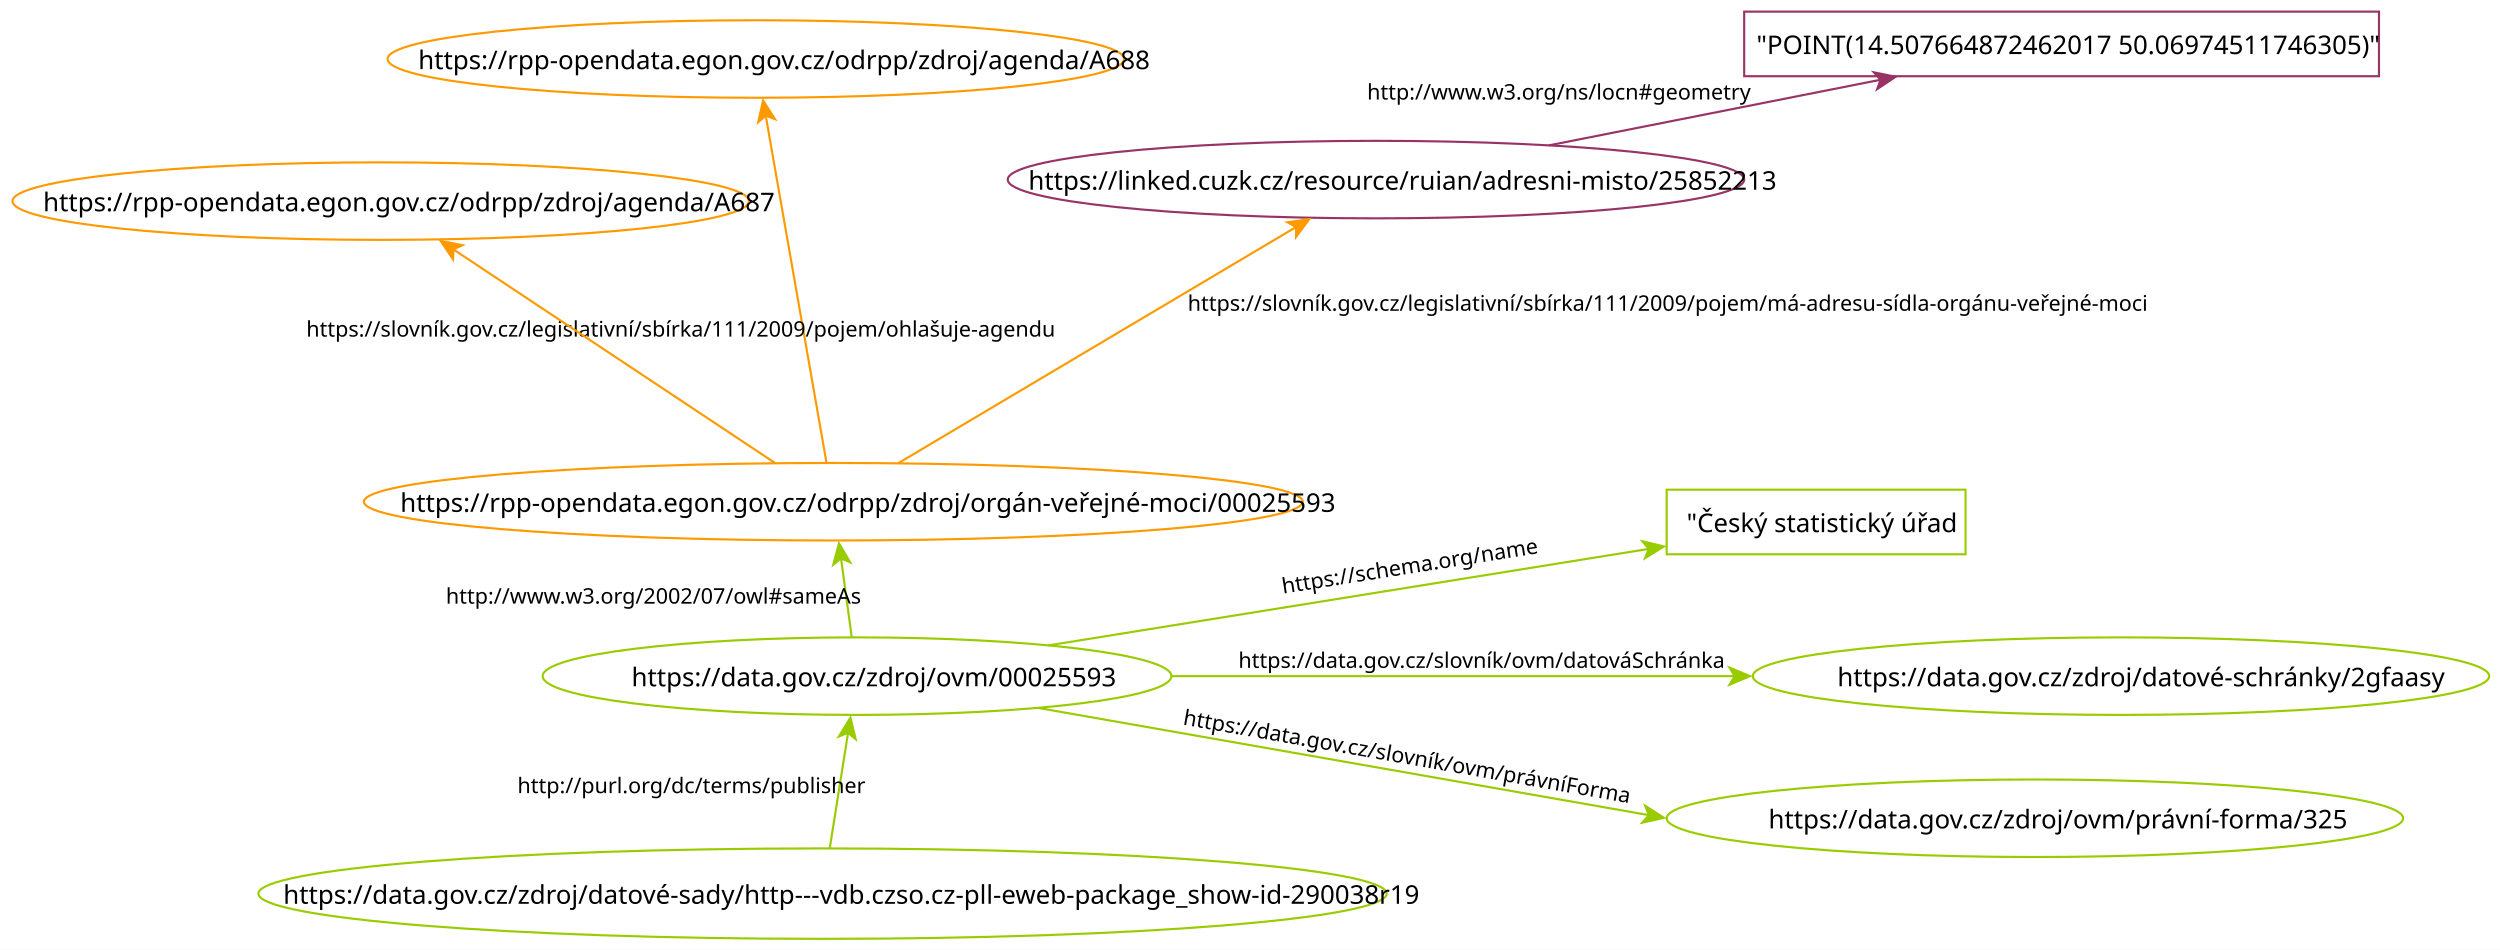
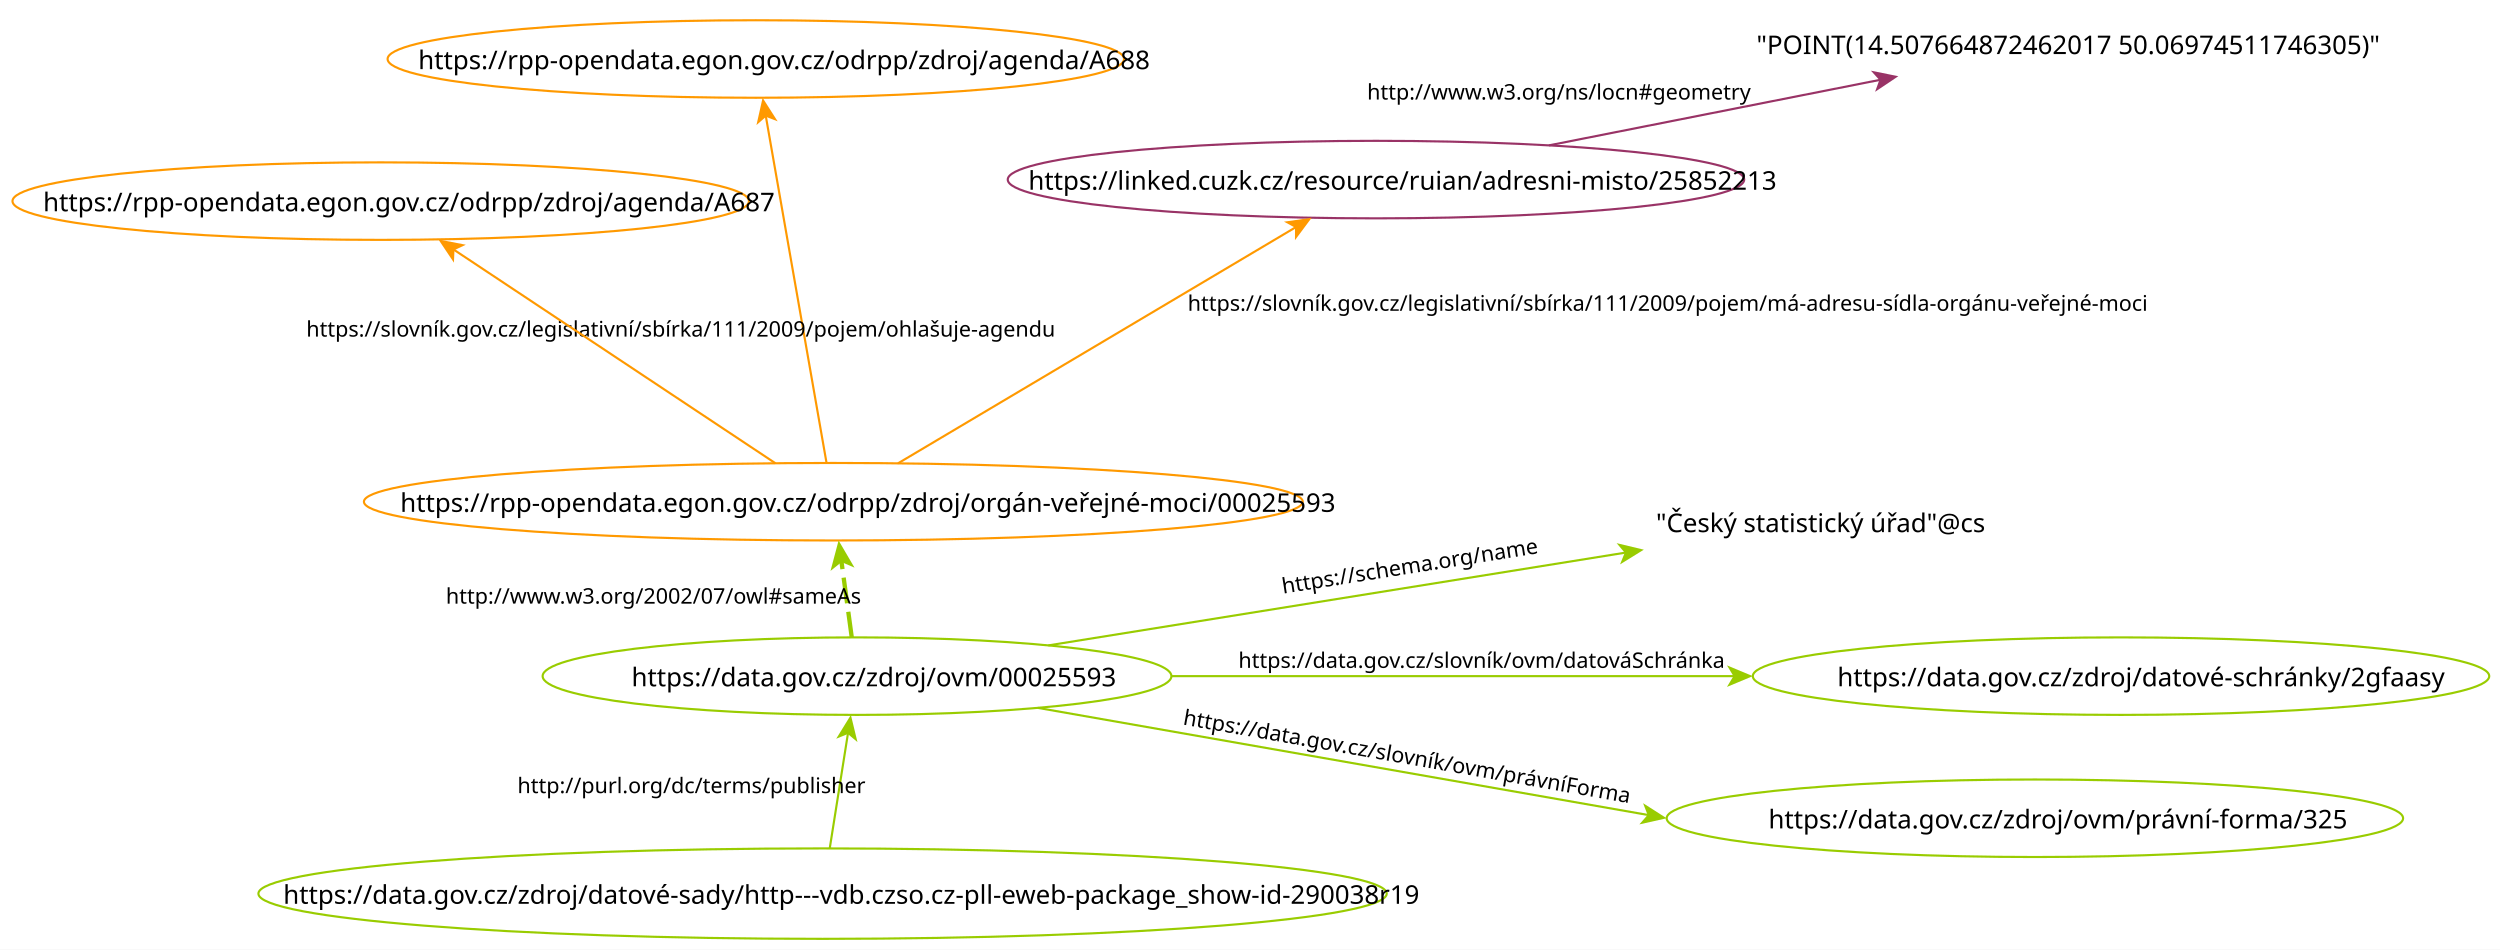
<svg xmlns="http://www.w3.org/2000/svg" fill-opacity="1" color-rendering="auto" color-interpolation="auto" text-rendering="auto" stroke="black" stroke-linecap="square" width="1161" stroke-miterlimit="10" shape-rendering="auto" stroke-opacity="1" fill="black" stroke-dasharray="none" font-weight="normal" stroke-width="1" height="441" font-family="'Dialog'" font-style="normal" stroke-linejoin="miter" font-size="12px" stroke-dashoffset="0" image-rendering="auto">
  <defs id="genericDefs" />
  <g>
    <defs id="defs1">
      <clipPath clipPathUnits="userSpaceOnUse" id="clipPath1">
        <path d="M0 0 L1161 0 L1161 441 L0 441 L0 0 Z" />
      </clipPath>
      <clipPath clipPathUnits="userSpaceOnUse" id="clipPath2">
        <path d="M60 1 L1221 1 L1221 442 L60 442 L60 1 Z" />
      </clipPath>
      <clipPath clipPathUnits="userSpaceOnUse" id="clipPath3">
        <path d="M-597.193 -223.926 L546.169 -425.532 L622.748 8.768 L-520.614 210.374 L-597.193 -223.926 Z" />
      </clipPath>
      <clipPath clipPathUnits="userSpaceOnUse" id="clipPath4">
        <path d="M-543.4 -353.463 L603.306 -171.843 L534.318 263.728 L-612.388 82.108 L-543.4 -353.463 Z" />
      </clipPath>
    </defs>
    <g fill="white" text-rendering="geometricPrecision" shape-rendering="geometricPrecision" transform="translate(-60,-1)" stroke="white">
      <rect x="60" width="1161" height="441" y="1" clip-path="url(#clipPath2)" stroke="none" />
    </g>
    <g stroke-linecap="butt" transform="matrix(1,0,0,1,-60,-1)" fill="rgb(153,204,0)" text-rendering="geometricPrecision" shape-rendering="geometricPrecision" stroke="rgb(153,204,0)" stroke-miterlimit="1.45">
      <ellipse rx="262" fill="none" ry="21" clip-path="url(#clipPath2)" cx="442" cy="416" />
      <text x="191.538" y="420.714" clip-path="url(#clipPath2)" fill="black" font-family="sans-serif" stroke="none" xml:space="preserve">https://data.gov.cz/zdroj/datové-sady/http---vdb.czso.cz-pll-eweb-package_show-id-290038r19</text>
      <ellipse rx="146" fill="none" ry="18" clip-path="url(#clipPath2)" cx="458" cy="315" />
      <text x="353.269" y="319.714" clip-path="url(#clipPath2)" fill="black" font-family="sans-serif" stroke="none" xml:space="preserve">https://data.gov.cz/zdroj/ovm/00025593</text>
      <ellipse rx="171" fill="none" ry="18" clip-path="url(#clipPath2)" cx="1045" cy="315" />
      <text x="913.264" y="319.714" clip-path="url(#clipPath2)" fill="black" font-family="sans-serif" stroke="none" xml:space="preserve">https://data.gov.cz/zdroj/datové-schránky/2gfaasy</text>
      <ellipse rx="171" fill="none" ry="18" clip-path="url(#clipPath2)" cx="1005" cy="381" />
      <text x="881.276" y="385.714" clip-path="url(#clipPath2)" fill="black" font-family="sans-serif" stroke="none" xml:space="preserve">https://data.gov.cz/zdroj/ovm/právní-forma/325</text>
-       <rect fill="none" x="834" width="138.8" height="30" y="228.409" clip-path="url(#clipPath2)" />
-       <text x="843.254" y="248.123" clip-path="url(#clipPath2)" fill="black" font-family="sans-serif" stroke="none" xml:space="preserve">"Český statistický úřad</text>
+       <text x="829.033" y="248.123" clip-path="url(#clipPath2)" fill="black" font-family="sans-serif" stroke="none" xml:space="preserve">"Český statistický úřad"@cs</text>
      <ellipse clip-path="url(#clipPath2)" fill="none" rx="171" cx="236.8" ry="18" cy="94.4" stroke="rgb(255,153,0)" />
      <text x="80.021" y="99.114" clip-path="url(#clipPath2)" fill="black" font-family="sans-serif" stroke="none" xml:space="preserve">https://rpp-opendata.egon.gov.cz/odrpp/zdroj/agenda/A687</text>
      <ellipse clip-path="url(#clipPath2)" fill="none" rx="171" cx="411" ry="18" cy="28.4" stroke="rgb(255,153,0)" />
      <text x="254.221" y="33.114" clip-path="url(#clipPath2)" fill="black" font-family="sans-serif" stroke="none" xml:space="preserve">https://rpp-opendata.egon.gov.cz/odrpp/zdroj/agenda/A688</text>
      <ellipse clip-path="url(#clipPath2)" fill="none" rx="171" cx="699" ry="18" cy="84.4" stroke="rgb(153,51,102)" />
      <text x="537.583" y="89.114" clip-path="url(#clipPath2)" fill="black" font-family="sans-serif" stroke="none" xml:space="preserve">https://linked.cuzk.cz/resource/ruian/adresni-misto/25852213</text>
-       <rect x="870" y="6.4" clip-path="url(#clipPath2)" fill="none" width="294.8" height="30" stroke="rgb(153,51,102)" />
      <text x="875.691" y="26.114" clip-path="url(#clipPath2)" fill="black" font-family="sans-serif" stroke="none" xml:space="preserve">"POINT(14.507664872462017 50.06974511746305)"</text>
      <ellipse clip-path="url(#clipPath2)" fill="none" rx="218" cx="447" ry="18" cy="234" stroke="rgb(255,153,0)" />
      <text x="245.871" y="238.714" clip-path="url(#clipPath2)" fill="black" font-family="sans-serif" stroke="none" xml:space="preserve">https://rpp-opendata.egon.gov.cz/odrpp/zdroj/orgán-veřejné-moci/00025593</text>
      <path fill="none" d="M445.327 395.002 L453.897 340.898" clip-path="url(#clipPath2)" />
      <path d="M455.149 332.997 L448.333 344.067 L453.741 341.886 L458.21 345.631 Z" clip-path="url(#clipPath2)" stroke="none" />
    </g>
    <g font-size="10px" stroke-linecap="butt" transform="matrix(1,0,0,1,-60,-1)" text-rendering="geometricPrecision" font-family="sans-serif" shape-rendering="geometricPrecision" stroke-miterlimit="1.45">
      <text x="300.301" xml:space="preserve" y="369.328" clip-path="url(#clipPath2)" stroke="none">http://purl.org/dc/terms/publisher</text>
    </g>
    <g stroke-linecap="butt" transform="matrix(1,0,0,1,-60,-1)" fill="rgb(153,204,0)" text-rendering="geometricPrecision" shape-rendering="geometricPrecision" stroke="rgb(153,204,0)" stroke-miterlimit="1.45">
      <path fill="none" d="M604 315 L866 315" clip-path="url(#clipPath2)" />
      <path d="M874 315 L862 310 L865 315 L862 320 Z" clip-path="url(#clipPath2)" stroke="none" />
    </g>
    <g font-size="10px" stroke-linecap="butt" transform="matrix(1,0,0,1,-60,-1)" text-rendering="geometricPrecision" font-family="sans-serif" shape-rendering="geometricPrecision" stroke-miterlimit="1.45">
      <text x="635.111" xml:space="preserve" y="311.171" clip-path="url(#clipPath2)" stroke="none">https://data.gov.cz/slovník/ovm/datováSchránka</text>
    </g>
    <g stroke-linecap="butt" transform="matrix(1,0,0,1,-60,-1)" fill="rgb(153,204,0)" text-rendering="geometricPrecision" shape-rendering="geometricPrecision" stroke="rgb(153,204,0)" stroke-miterlimit="1.45">
      <path fill="none" d="M541.915 329.73 L826.12 379.617" clip-path="url(#clipPath2)" />
      <path d="M834 381 L823.045 374.001 L825.136 379.444 L821.316 383.85 Z" clip-path="url(#clipPath2)" stroke="none" />
    </g>
    <g font-size="10px" stroke-linecap="butt" transform="matrix(0.9848,0.1736,-0.1736,0.9848,549.236,324.2258)" text-rendering="geometricPrecision" font-family="sans-serif" shape-rendering="geometricPrecision" stroke-miterlimit="1.45">
      <text x="2" xml:space="preserve" y="12.054" clip-path="url(#clipPath3)" stroke="none">https://data.gov.cz/slovník/ovm/právníForma</text>
    </g>
    <g stroke-linecap="butt" transform="matrix(1,0,0,1,-60,-1)" fill="rgb(153,204,0)" text-rendering="geometricPrecision" shape-rendering="geometricPrecision" stroke="rgb(153,204,0)" stroke-miterlimit="1.45">
-       <path fill="none" d="M546.858 300.718 L826.101 255.834" clip-path="url(#clipPath2)" />
-       <path d="M834 254.564 L821.359 251.532 L825.114 255.992 L822.946 261.405 Z" clip-path="url(#clipPath2)" stroke="none" />
+       <path fill="none" d="M546.858 300.718 L815.501 257.538" clip-path="url(#clipPath2)" />
+       <path d="M823.4 256.268 L810.759 253.236 L814.514 257.696 L812.346 263.109 Z" clip-path="url(#clipPath2)" stroke="none" />
    </g>
    <g font-size="10px" stroke-linecap="butt" transform="matrix(0.9877,-0.1564,0.1564,0.9877,592.0041,264.1048)" text-rendering="geometricPrecision" font-family="sans-serif" shape-rendering="geometricPrecision" stroke-miterlimit="1.45">
      <text x="2" xml:space="preserve" y="12.054" clip-path="url(#clipPath4)" stroke="none">https://schema.org/name</text>
    </g>
    <g stroke-linecap="butt" transform="matrix(1,0,0,1,-60,-1)" fill="rgb(153,51,102)" text-rendering="geometricPrecision" shape-rendering="geometricPrecision" stroke="rgb(153,51,102)" stroke-miterlimit="1.45">
      <path fill="none" d="M779.313 68.509 L933.743 37.953" clip-path="url(#clipPath2)" />
      <path d="M941.591 36.4 L928.848 33.824 L932.762 38.147 L930.789 43.634 Z" clip-path="url(#clipPath2)" stroke="none" />
    </g>
    <g font-size="10px" stroke-linecap="butt" transform="matrix(1,0,0,1,-60,-1)" text-rendering="geometricPrecision" font-family="sans-serif" shape-rendering="geometricPrecision" stroke-miterlimit="1.45">
      <text x="694.893" xml:space="preserve" y="47.239" clip-path="url(#clipPath2)" stroke="none">http://www.w3.org/ns/locn#geometry</text>
    </g>
-     <g stroke-linecap="butt" transform="matrix(1,0,0,1,-60,-1)" fill="rgb(153,204,0)" text-rendering="geometricPrecision" shape-rendering="geometricPrecision" stroke="rgb(153,204,0)" stroke-miterlimit="1.45">
-       <path fill="none" d="M455.556 297.002 L450.521 259.926" clip-path="url(#clipPath2)" />
-       <path d="M449.444 251.999 L446.105 264.563 L450.655 260.917 L456.014 263.217 Z" clip-path="url(#clipPath2)" stroke="none" />
+     <g stroke-linecap="butt" transform="matrix(1,0,0,1,-60,-1)" fill="rgb(153,204,0)" text-rendering="geometricPrecision" shape-rendering="geometricPrecision" stroke-dasharray="12,4" stroke="rgb(153,204,0)" stroke-width="2" stroke-miterlimit="1.45">
+       <path fill="none" d="M455.556 297.002 L450.655 260.917" clip-path="url(#clipPath2)" />
+       <path d="M449.444 251.999 L445.687 266.133 L450.807 262.032 L456.835 264.619 Z" clip-path="url(#clipPath2)" stroke="none" />
    </g>
    <g font-size="10px" stroke-linecap="butt" transform="matrix(1,0,0,1,-60,-1)" text-rendering="geometricPrecision" font-family="sans-serif" shape-rendering="geometricPrecision" stroke-miterlimit="1.45">
      <text x="267.067" xml:space="preserve" y="281.328" clip-path="url(#clipPath2)" stroke="none">http://www.w3.org/2002/07/owl#sameAs</text>
    </g>
    <g stroke-linecap="butt" transform="matrix(1,0,0,1,-60,-1)" fill="rgb(255,153,0)" text-rendering="geometricPrecision" shape-rendering="geometricPrecision" stroke="rgb(255,153,0)" stroke-miterlimit="1.45">
      <path fill="none" d="M443.849 216.002 L415.531 54.277" clip-path="url(#clipPath2)" />
      <path d="M414.151 46.397 L411.296 59.08 L415.704 55.262 L421.146 57.355 Z" clip-path="url(#clipPath2)" stroke="none" />
    </g>
    <g font-size="10px" stroke-linecap="butt" transform="matrix(1,0,0,1,-60,-1)" text-rendering="geometricPrecision" font-family="sans-serif" shape-rendering="geometricPrecision" stroke-miterlimit="1.45">
      <text x="202.237" xml:space="preserve" y="157.328" clip-path="url(#clipPath2)" stroke="none">https://slovník.gov.cz/legislativní/sbírka/111/2009/pojem/ohlašuje-agendu</text>
    </g>
    <g stroke-linecap="butt" transform="matrix(1,0,0,1,-60,-1)" fill="rgb(255,153,0)" text-rendering="geometricPrecision" shape-rendering="geometricPrecision" stroke="rgb(255,153,0)" stroke-miterlimit="1.45">
      <path fill="none" d="M420.104 216.137 L270.233 116.604" clip-path="url(#clipPath2)" />
      <path d="M263.569 112.178 L270.799 122.982 L271.066 117.157 L276.332 114.652 Z" clip-path="url(#clipPath2)" stroke="none" />
      <path fill="none" d="M477.032 216.172 L662.266 106.207" clip-path="url(#clipPath2)" />
      <path d="M669.145 102.124 L656.274 103.95 L661.406 106.718 L661.379 112.549 Z" clip-path="url(#clipPath2)" stroke="none" />
    </g>
    <g font-size="10px" stroke-linecap="butt" transform="matrix(1,0,0,1,-60,-1)" text-rendering="geometricPrecision" font-family="sans-serif" shape-rendering="geometricPrecision" stroke-miterlimit="1.45">
      <text x="611.567" xml:space="preserve" y="145.328" clip-path="url(#clipPath2)" stroke="none">https://slovník.gov.cz/legislativní/sbírka/111/2009/pojem/má-adresu-sídla-orgánu-veřejné-moci</text>
    </g>
  </g>
</svg>
